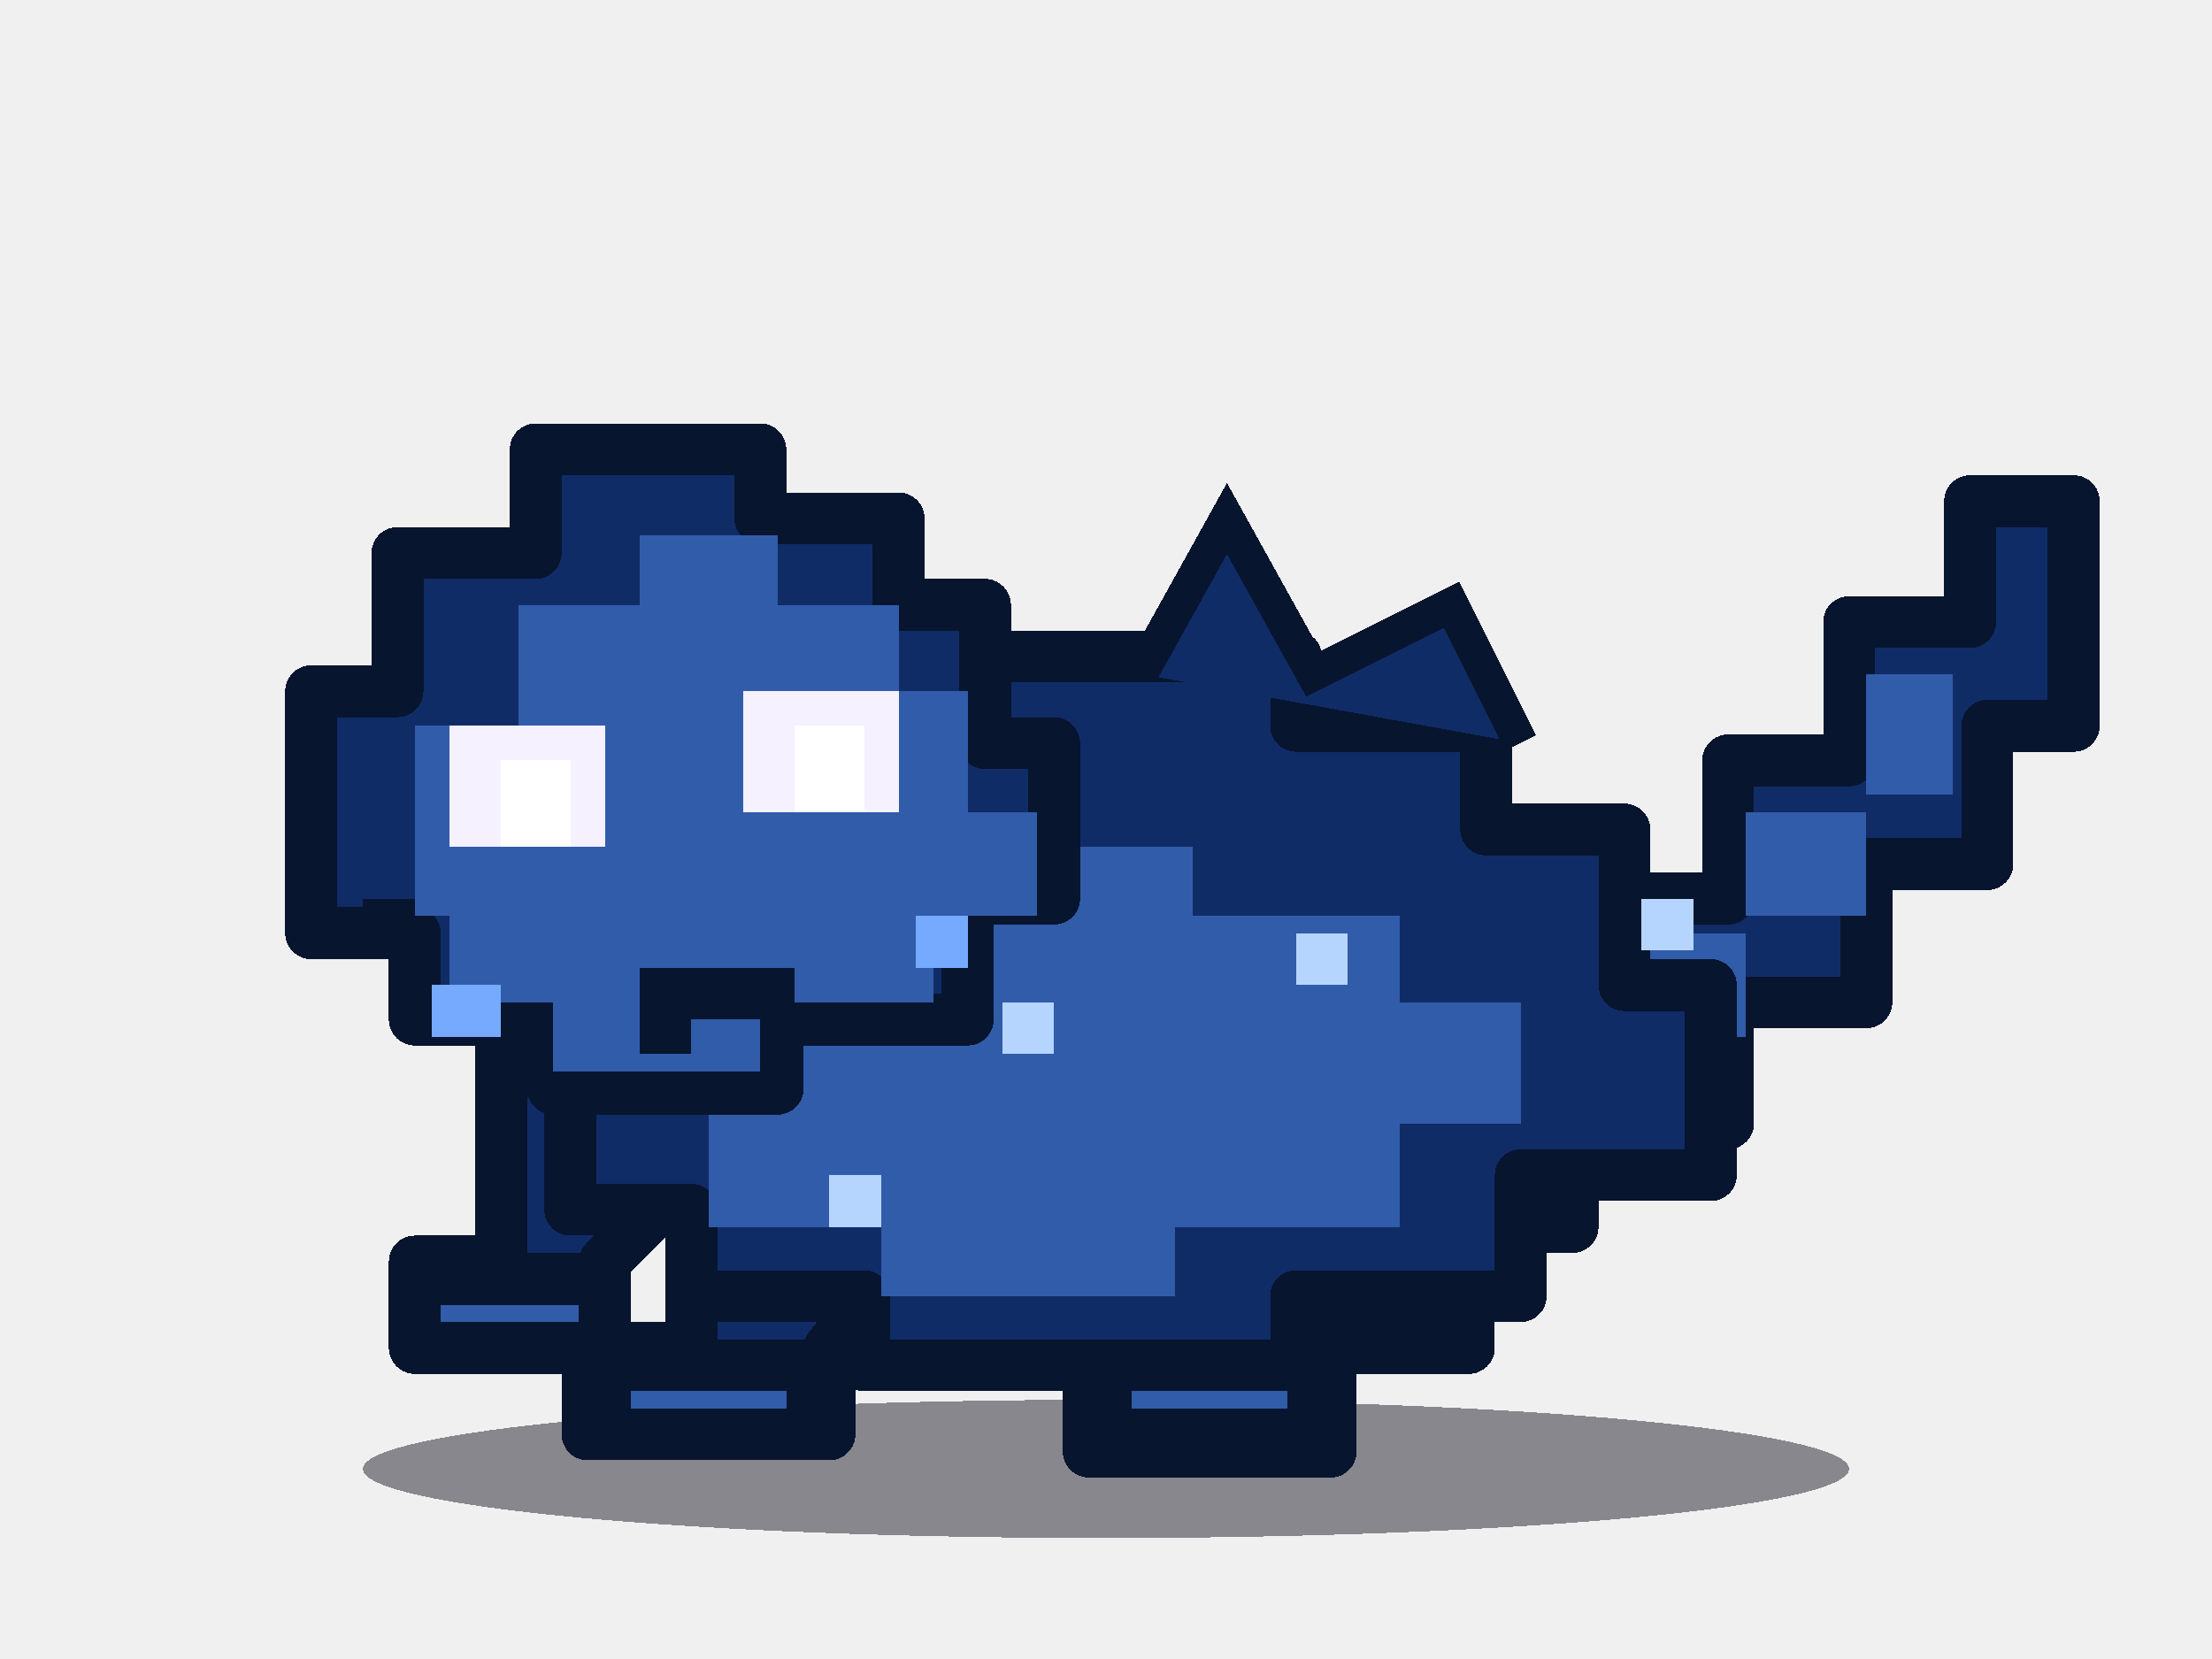
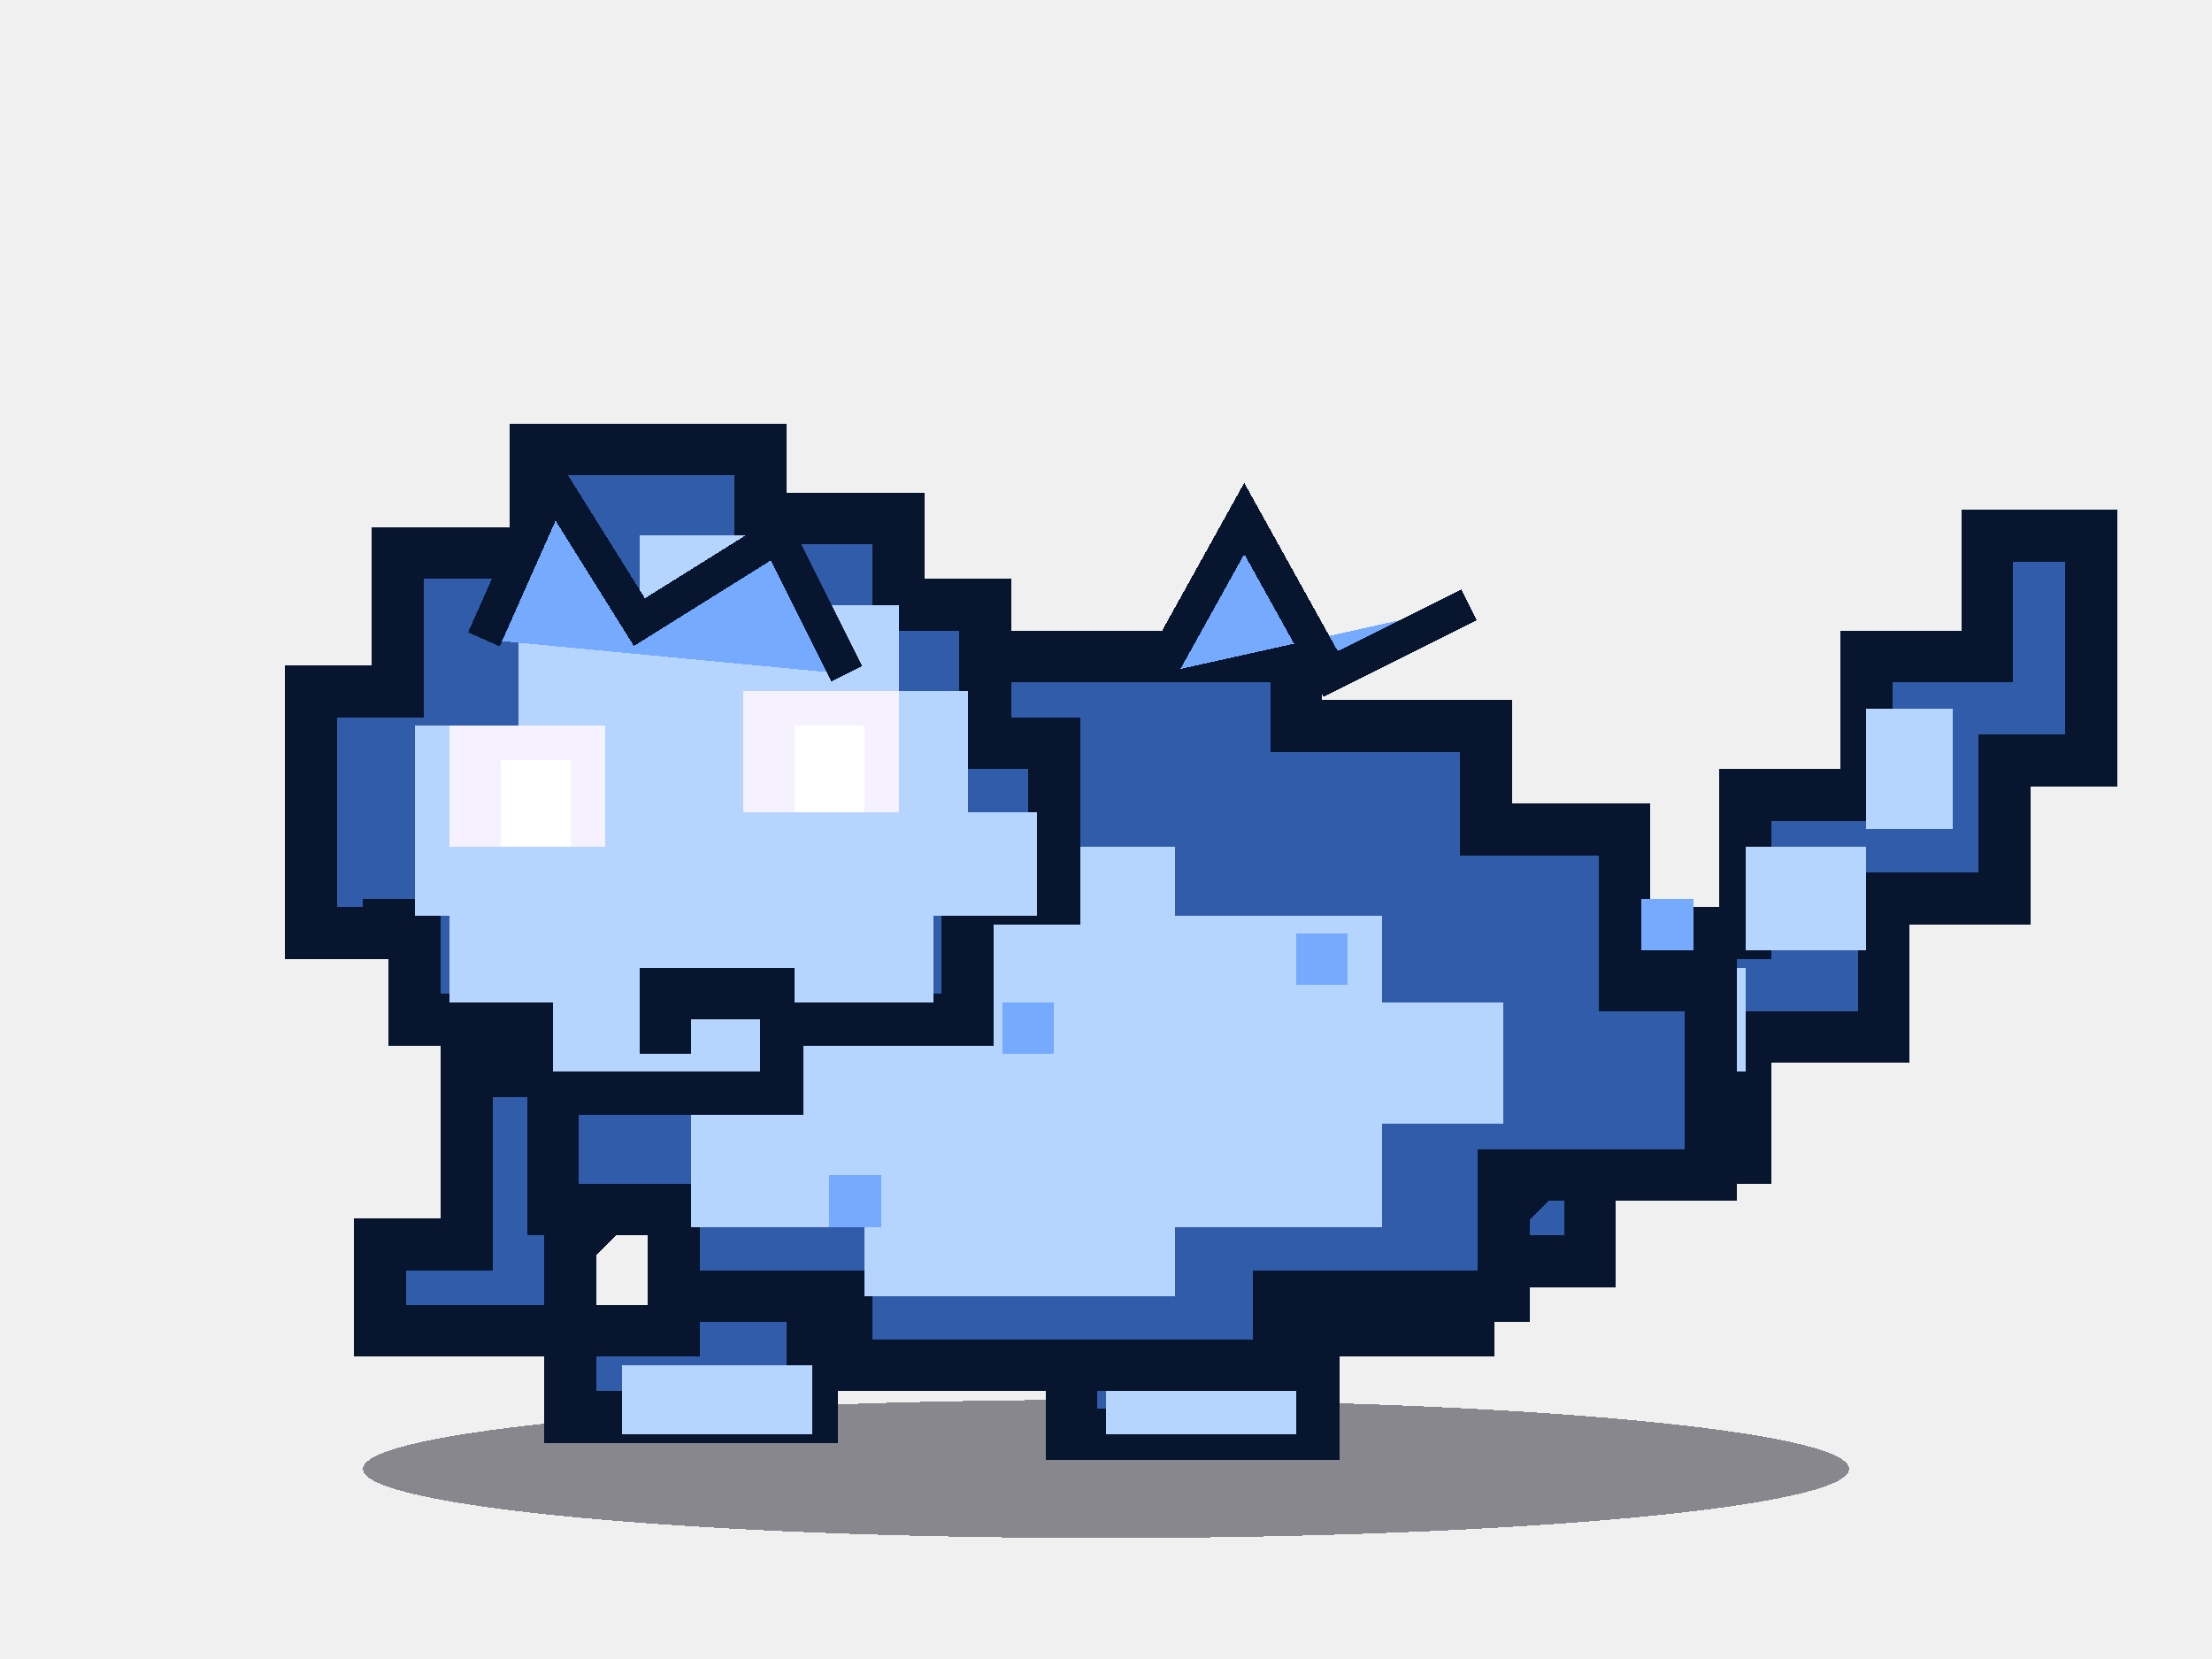
<svg xmlns="http://www.w3.org/2000/svg" viewBox="0 0 128 96" shape-rendering="crispEdges">
  <ellipse cx="64" cy="85" rx="43" ry="4" fill="#080713" opacity=".45" />
-   <g stroke="#07152f" stroke-width="3" stroke-linejoin="round">
-     <path d="M78 59h13v-7h9v-8h7v-8h7v-7h6v13h-5v8h-7v8h-8v7h-9v6H78z" fill="#102c67" />
-     <path d="M83 60h10v-6h8v-7h7v-8h5v7h-5v7h-7v7h-8v5h-8z" fill="#315caa" stroke="none" />
-   </g>
-   <g stroke="#07152f" stroke-width="3" stroke-linejoin="round">
-     <path d="M40 64h12v9l-4 5v5H34v-5h6z" fill="#102c67" />
-     <path d="M35 79h12v4H35z" fill="#315caa" />
-     <path d="M69 65h12v9l-4 5v5H63v-5h6z" fill="#102c67" />
-     <path d="M64 79h12v4H64z" fill="#315caa" />
-     <path d="M29 61h10v8l-4 4v5H24v-5h5z" fill="#102c67" />
-     <path d="M24 74h11v4H24z" fill="#315caa" />
-     <path d="M79 61h10v8l-4 4v5H74v-5h5z" fill="#102c67" />
-     <path d="M74 74h11v4H74z" fill="#315caa" />
-   </g>
-   <path d="M35 57V48h9v-6h13v-4h18v4h11v6h8v9h5v11H88v7H75v4H50v-4H40v-5h-7v-8h-4v-5z" fill="#102c67" stroke="#07152f" stroke-width="3" stroke-linejoin="round" />
-   <path d="M43 54h12v-5h14v4h12v5h7v7h-7v6H68v4H51v-4H41v-7h-4v-5h6z" fill="#315caa" />
-   <path d="M28 38l5-10 5 10 8-5 4 8M66 39l5-9 5 9 8-4 4 8" fill="#102c67" stroke="#07152f" stroke-width="2" />
-   <g fill="#b5d5ff">
-     <path d="M58 58h3v3h-3zM75 54h3v3h-3zM95 52h3v3h-3zM48 68h3v3h-3z" />
-   </g>
-   <path d="M32 51h10v9H32z" fill="#102c67" stroke="#07152f" stroke-width="2" />
-   <path d="M18 49v-9h5v-8h8v-6h13v4h8v5h5v8h4v9h-5v7H45v4H32v-4h-8v-5h-6z" fill="#102c67" stroke="#07152f" stroke-width="3" stroke-linejoin="round" />
-   <path d="M24 42h6v-7h7v-4h8v4h7v5h4v7h4v6h-6v5H44v4H32v-4h-6v-5h-2z" fill="#315caa" />
+   <path d="M79 61h13v-7h9v-8h7v-8h7v-7h6v13h-5v8h-7v8h-8v7h-9v6H79z" fill="#315caa" stroke="#07152f" stroke-width="3" />
+   <path d="M84 62h9v-6h8v-7h7v-8h5v7h-5v7h-7v7h-8v5h-9z" fill="#b5d5ff" />
+   <path d="M39 63h12v9l-4 5v5H33v-5h6zM68 64h12v9l-4 5v5H62v-5h6zM27 60h10v8l-4 4v5H22v-5h5zM79 60h10v8l-4 4v5H74v-5h5z" fill="#315caa" stroke="#07152f" stroke-width="3" />
+   <path d="M36 79h11v4H36zM64 79h11v4H64z" fill="#b5d5ff" />
+   <path d="M34 57V48h10v-6h13v-4h18v4h11v6h8v9h5v11H87v7H74v4H49v-4H39v-5h-7v-8h-4v-5z" fill="#315caa" stroke="#07152f" stroke-width="3" />
+   <path d="M42 54h12v-5h14v4h12v5h7v7h-7v6H68v4H50v-4H40v-7h-4v-5h6z" fill="#b5d5ff" />
+   <path d="M29 48h12v11H29z" fill="#315caa" stroke="#07152f" stroke-width="2" />
+   <path d="M18 49v-9h5v-8h8v-6h13v4h8v5h5v8h4v9h-5v7H45v4H32v-4h-8v-5h-6z" fill="#315caa" stroke="#07152f" stroke-width="3" />
+   <path d="M24 42h6v-7h7v-4h8v4h7v5h4v7h4v6h-6v5H44v4H32v-4h-6v-5h-2z" fill="#b5d5ff" />
  <path d="M26 42h9v7h-9zM43 40h9v7h-9z" fill="#f5f1ff" />
  <path d="M29 44h4v5h-4zM46 42h4v5h-4z" fill="#ffffff" />
  <path d="M21 52h3v3h-3zM37 56h9v3h-6v2h-3z" fill="#07152f" />
-   <path d="M25 57h4v3h-4zM53 53h3v3h-3z" fill="#76aaff" />
+   <path d="M28 37l4-9 5 8 8-5 4 8M67 39l5-9 5 9 8-4" fill="#76aaff" stroke="#07152f" stroke-width="2" />
+   <g fill="#76aaff">
+     <path d="M58 58h3v3h-3zM75 54h3v3h-3zM95 52h3v3h-3zM48 68h3v3h-3z" />
+   </g>
</svg>
